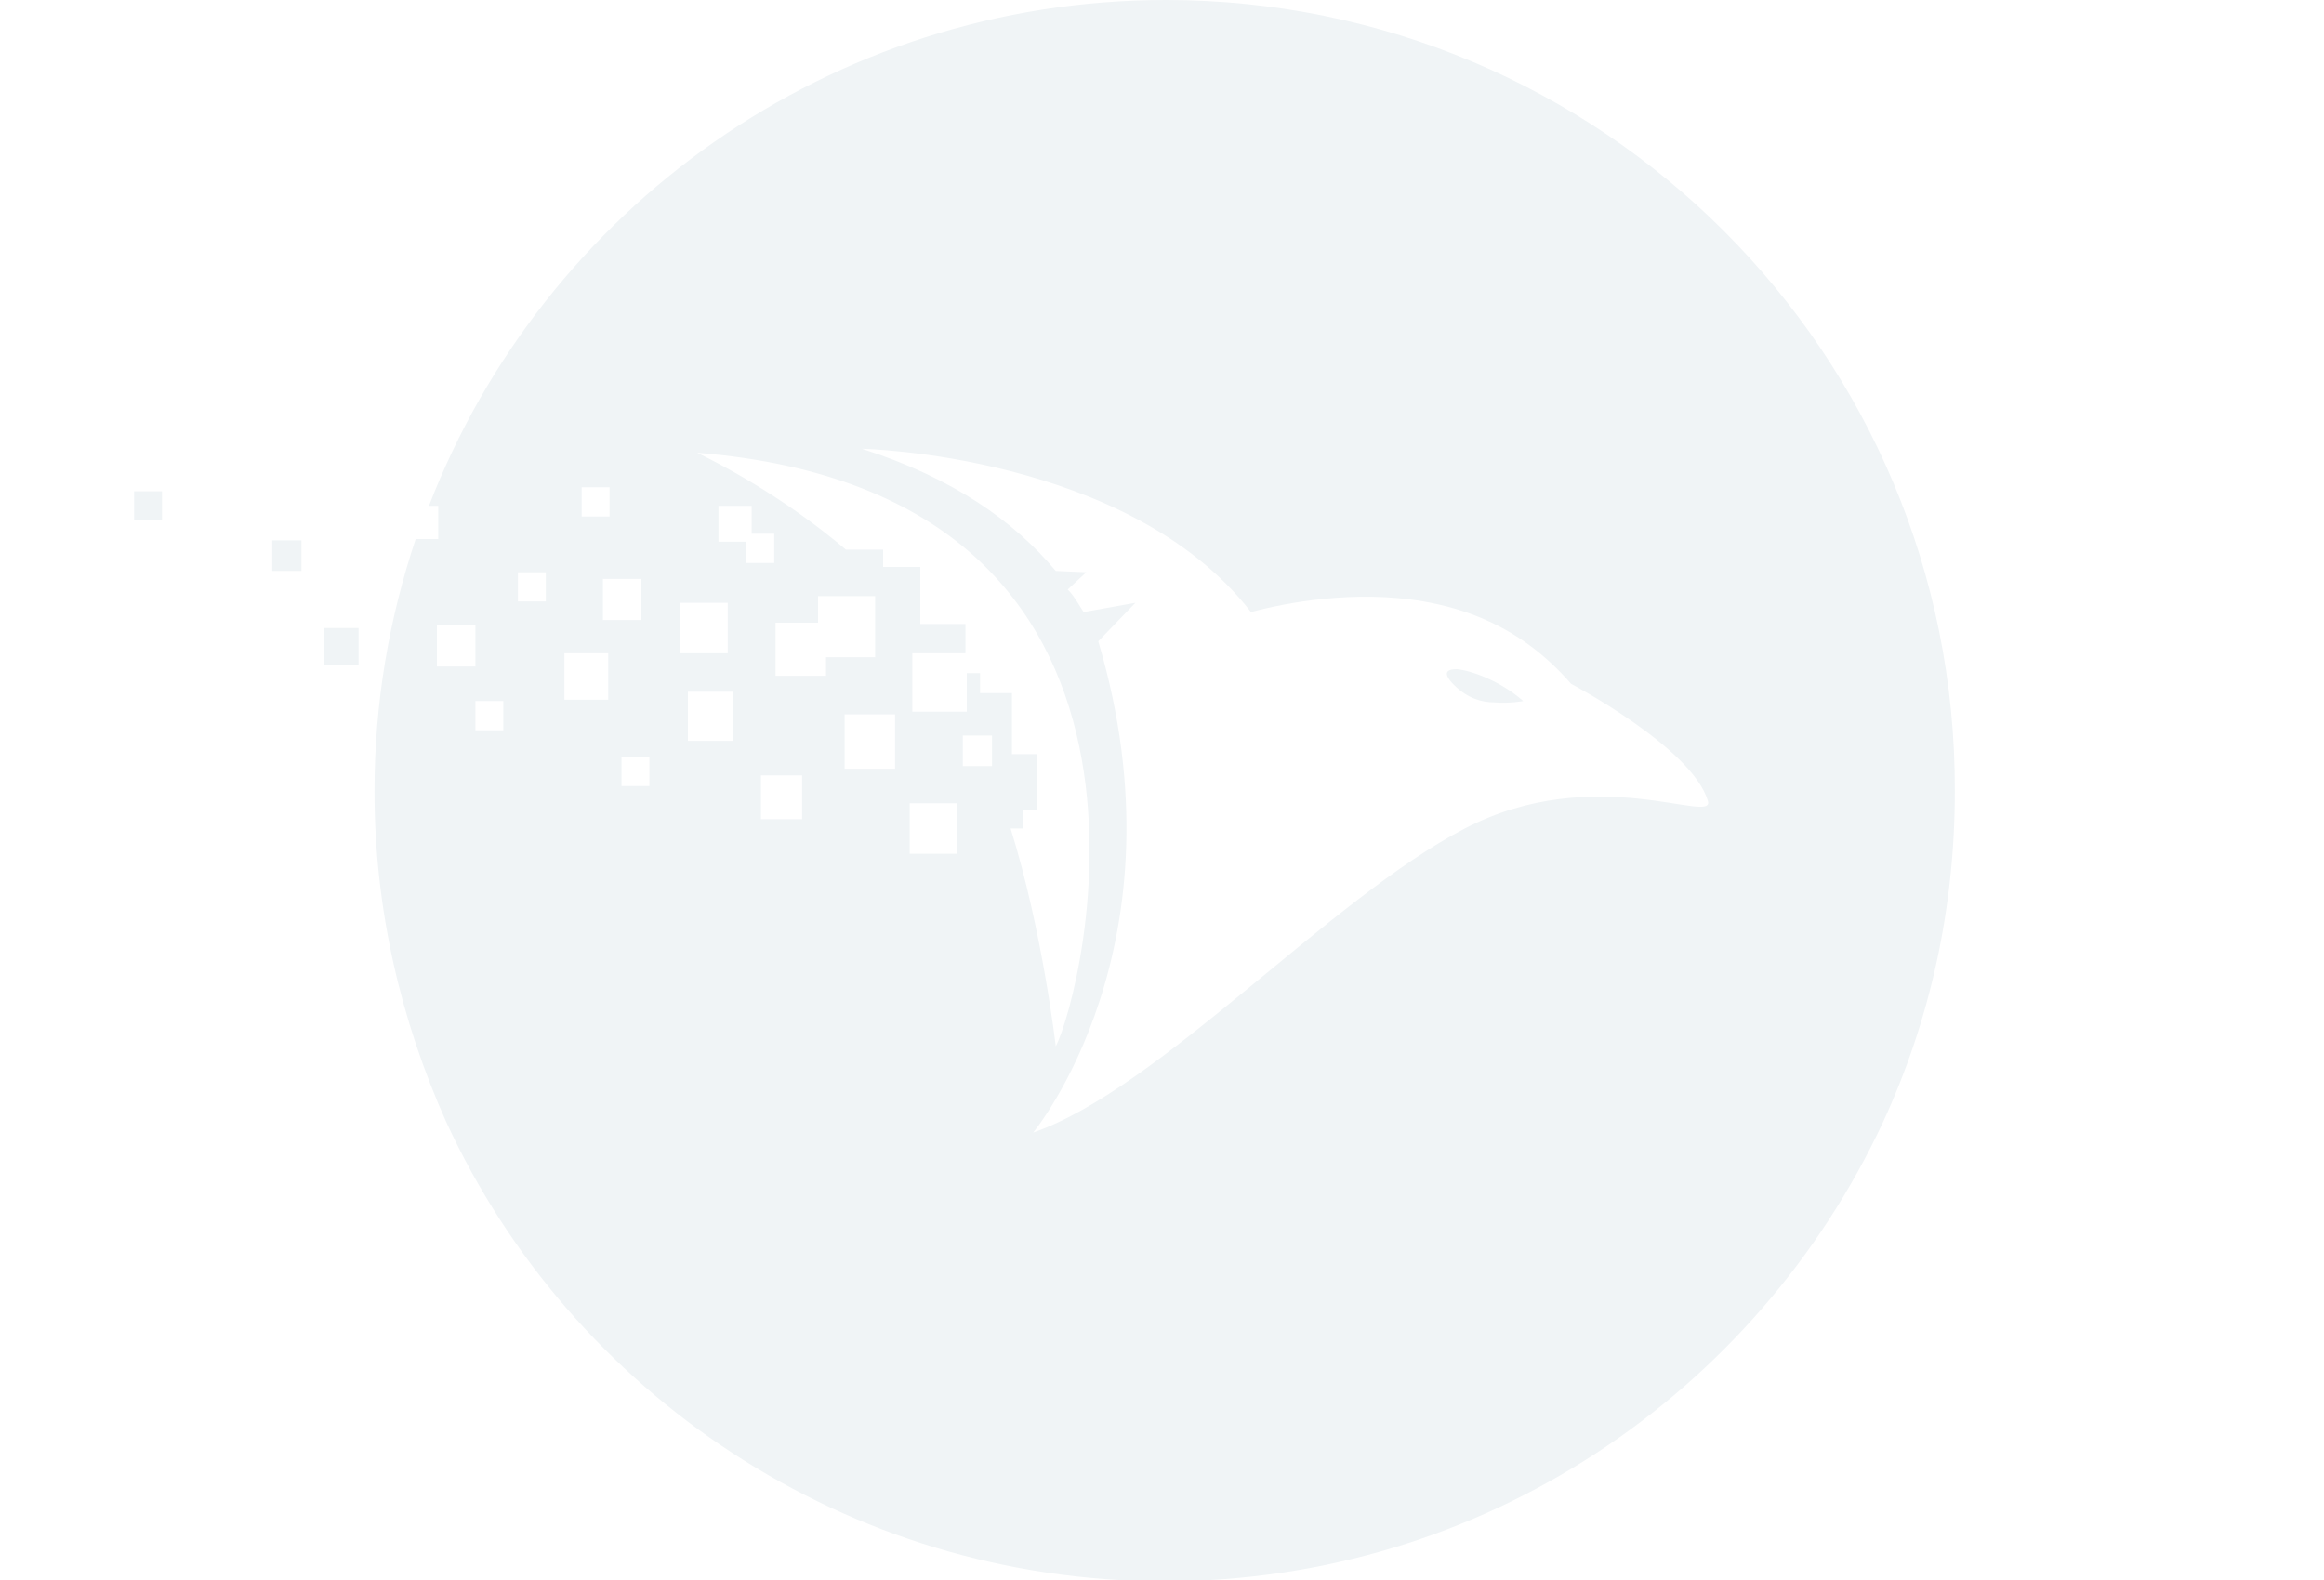
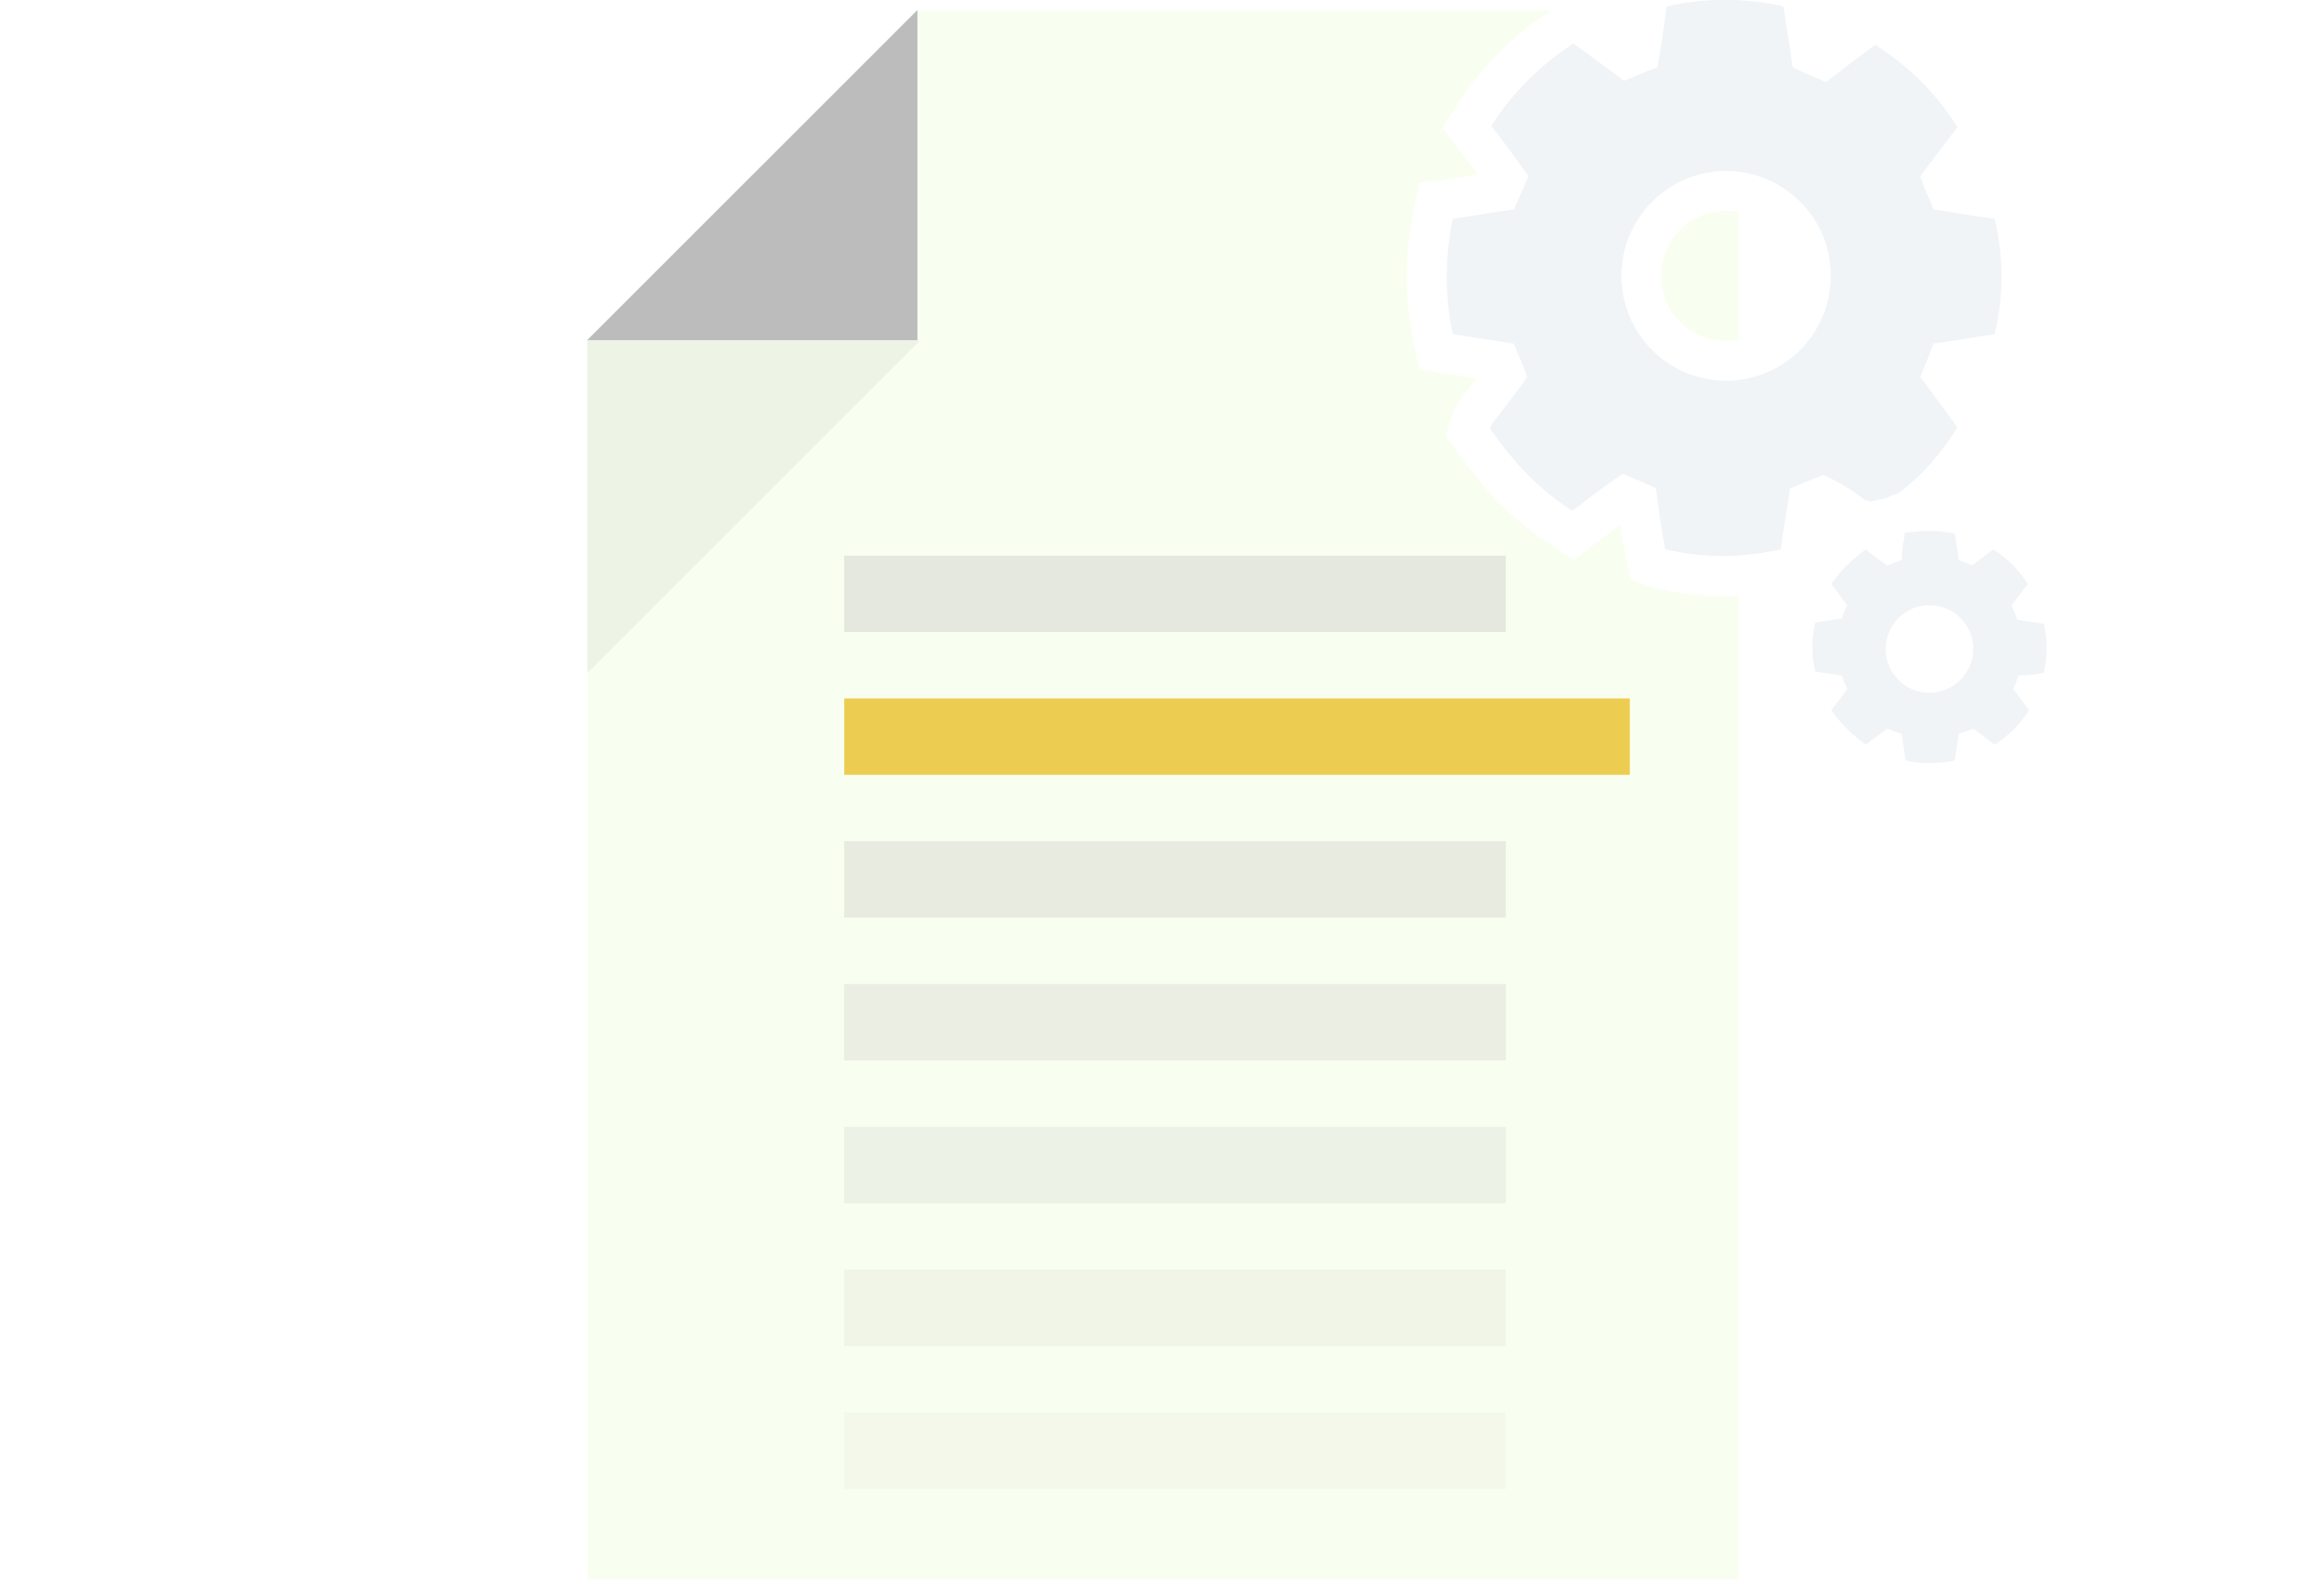
- <svg xmlns="http://www.w3.org/2000/svg" version="1.1" id="Layer_1" x="0px" y="0px" viewBox="0 0 175 119" style="enable-background:new 0 0 175 119;" xml:space="preserve">
-   <style type="text/css">
- 	.st0{fill:#F0F4F6;}
- </style>
-   <g>
-     <path class="st0" d="M109.5,51.6c1,1,2.1,1.3,3,1.3c1.2,0.1,2.2-0.1,2.2-0.1c-1.7-1.5-3.9-2.3-5-2.4   C108.9,50.4,108.6,50.7,109.5,51.6z" />
-     <path class="st0" d="M87.8,0C62.5,0,40.9,15.8,32.3,38.1H33v2.5h-1.7c-2,6-3.1,12.3-3.1,19c0,8.9,2,17.3,5.4,24.9   c9.4,20.4,30.1,34.6,54.1,34.6c24,0,44.6-14.2,54.1-34.6c3.5-7.6,5.4-16,5.4-24.9C147.3,26.6,120.6,0,87.8,0z M43.8,36.7h2.1v2.2   h-2.1V36.7z M48.3,43.6v3.1h-2.9v-3.1H48.3z M35.8,50.2h-2.9v-3.1h2.9V50.2z M37.9,55h-2.1v-2.2h2.1V55z M41.1,45.3H39v-2.2h2.1   V45.3z M45.8,52.7h-3.3v-3.5h3.3V52.7z M48.9,59.2h-2.1V57h2.1V59.2z M51.2,45.4h3.6v3.8h-3.6V45.4z M55.2,55.8h-3.4v-3.7h3.4V55.8   z M54.1,40.8v-2.7h2.5v2.1h1.7v2.2h-2.1v-1.6H54.1z M60.4,61.7h-3.1v-3.3h3.1V61.7z M62.2,50.9h-3.8v-4h3.2v-2h4.3v4.6h-3.7V50.9z    M67.4,57.9h-3.8v-4.1h3.8V57.9z M72.1,64.3h-3.6v-3.8h3.6V64.3z M74.7,57.7h-2.2v-2.3h2.2V57.7z M76.2,56.8v-4.6h-2.4v-1.5h-1v2.9   h-4.1v-4.4h4V47h-3.4v-4.3h-2.8v-1.3h-2.8c-2-1.7-5.9-4.7-11.2-7.3c38.7,3.1,29,40.9,27,44.7c0,0-1-8.7-3.4-16.4h0.9V61h1.1v-4.2   H76.2z M110.3,62.4c-10.2,5.3-23,19.6-32.5,22.9c0,0,11.7-14.1,4.9-37l2.8-2.9l-3.9,0.7c-0.4-0.6-0.7-1.2-1.2-1.7l1.4-1.3L79.5,43   c-3.1-3.7-7.7-7-14.6-9.2c0,0,20.1,0.4,29.3,12.3c2.6-0.7,7.8-1.7,13-0.8c2.8,0.5,7.2,1.7,11.1,6.2c0,0,9.1,4.8,10.3,8.8   C129.2,62.2,120.1,57.3,110.3,62.4z" />
-     <rect x="24.4" y="47.3" class="st0" width="2.6" height="2.8" />
-     <rect x="20.5" y="40.7" class="st0" width="2.2" height="2.3" />
-     <rect x="10.1" y="37" class="st0" width="2.1" height="2.2" />
-   </g>
+ <svg xmlns="http://www.w3.org/2000/svg" id="Warstwa_1" data-name="Warstwa 1" viewBox="0 0 175 119">
+   <defs>
+     <style>.cls-1{fill:#f9fff0;}.cls-2{fill:#f0f4f6;}.cls-11,.cls-3,.cls-5,.cls-6,.cls-7,.cls-8,.cls-9{fill:#bcbcbc;}.cls-3{opacity:0.35;}.cls-4{fill:#edcd51;}.cls-5{opacity:0.3;}.cls-6{opacity:0.25;}.cls-7{opacity:0.2;}.cls-8{opacity:0.15;}.cls-9{opacity:0.1;}.cls-10{opacity:0.05;}</style>
+   </defs>
+   <path class="cls-1" d="M125.094,20.78a4.847,4.847,0,0,0,4.9,4.9,5.136,5.136,0,0,0,.969-.094V15.975a5.135,5.135,0,0,0-.969-.095A4.848,4.848,0,0,0,125.094,20.78Z" />
+   <path class="cls-1" d="M125.857,44.532l-.21-.038-.1-.032-.081-.012a5.67,5.67,0,0,1-1.024-.223l-1.652-.551-.341-1.707c-.166-.83-.3-1.661-.423-2.478-.633.468-1.233.927-1.806,1.367l-1.68,1.292L116.764,41a23.01,23.01,0,0,1-5.274-4.7c-.674-.79-1.215-1.547-1.738-2.279l-.888-1.243.483-1.449a5.15,5.15,0,0,1,1.031-1.767c.276-.374.551-.727.822-1.075l-2.258-.344-2.048-.311-.434-2.026a24.293,24.293,0,0,1,0-9.936l.431-2.085,2.11-.281c.663-.089,1.327-.2,2-.309l.31-.05c-.477-.645-.943-1.256-1.391-1.838L108.63,9.639l1.137-1.776A23.287,23.287,0,0,1,116.873.756H69.084L44.226,25.615V118.98h86.737V44.846q-.588.035-1.169.034A21.8,21.8,0,0,1,125.857,44.532Z" />
+   <path class="cls-2" d="M140.5,37.714l.113-.079.182.145,1.194-.251.063-.032a3.9,3.9,0,0,1,.889-.32,17.965,17.965,0,0,0,4.453-5l-2.8-3.8c.4-.9.7-1.7,1-2.5,1.6-.2,3.1-.5,4.6-.7a18.283,18.283,0,0,0,0-8.7c-1.6-.2-3.1-.5-4.6-.7-.3-.8-.7-1.6-1-2.5l2.8-3.7a19.271,19.271,0,0,0-6.2-6.2c-1.2.9-2.4,1.8-3.7,2.8-.9-.4-1.7-.7-2.5-1.1-.2-1.6-.5-3.1-.7-4.6a21.184,21.184,0,0,0-4.4-.5,21.984,21.984,0,0,0-4.4.5c-.012.095-.025.182-.037.276-.189,1.5-.381,2.913-.663,4.324-.9.3-1.7.7-2.5,1l-3.8-2.8a20.373,20.373,0,0,0-6.2,6.2c1,1.3,1.9,2.5,2.8,3.8l-.3.7c-.3.6-.5,1.2-.8,1.8-1.6.2-3.1.5-4.6.7a21.248,21.248,0,0,0,0,8.7l4.6.7c.3.8.7,1.6,1,2.5-.7,1.1-1.5,2-2.3,3.1a2.177,2.177,0,0,0-.5.8c.5.7,1,1.4,1.6,2.1a19.914,19.914,0,0,0,4.6,4.1c1.3-1,2.5-1.9,3.8-2.8.9.4,1.7.7,2.5,1.1.2,1.6.4,3.1.7,4.6.3.1.7.1,1,.2a18.7,18.7,0,0,0,3.4.3c.4,0,.785-.015,1.169-.041a21.954,21.954,0,0,0,3.131-.459c.2-1.6.5-3.1.7-4.6l2.5-1A14.642,14.642,0,0,1,140.5,37.714Zm-9.537-9.1a8.143,8.143,0,0,1-.969.063,7.9,7.9,0,0,1,0-15.8,8.142,8.142,0,0,1,.969.064,7.9,7.9,0,0,1,0,15.673Z" />
+   <path class="cls-2" d="M153.894,50.68a7.718,7.718,0,0,0,0-3.7l-2-.3c-.1-.4-.3-.7-.4-1.1l1.2-1.6a8.066,8.066,0,0,0-2.6-2.6l-1.6,1.2-1-.4c-.1-.7-.2-1.3-.3-2a11.177,11.177,0,0,0-1.9-.2,7.708,7.708,0,0,0-1.168.071c-.078.012-.149.013-.232.03a.909.909,0,0,0-.5.1v.3a9.852,9.852,0,0,0-.2,1.7l-.295.108-.805.293-1.1-.8-.5-.4a10.719,10.719,0,0,0-2.6,2.6c.4.5.8,1.1,1.2,1.6a6.9,6.9,0,0,0-.4,1c-.7.1-1.3.2-2,.3a7.718,7.718,0,0,0,0,3.7l2,.3.4,1c-.4.6-.8,1.1-1.2,1.6a10.7,10.7,0,0,0,2.6,2.6l1.6-1.2,1.1.4c.1.7.2,1.3.3,2a8.65,8.65,0,0,0,3.7,0c.1-.7.2-1.3.3-2l1.1-.4c.5.4,1.1.8,1.6,1.2a8.066,8.066,0,0,0,2.6-2.6c-.4-.5-.8-1.1-1.2-1.6a6.9,6.9,0,0,0,.4-1A12.252,12.252,0,0,0,153.894,50.68Zm-8.6,1.5a3.3,3.3,0,1,1,3.3-3.3A3.329,3.329,0,0,1,145.294,52.18Z" />
+   <rect class="cls-3" x="63.57" y="41.849" width="49.816" height="5.755" />
+   <rect class="cls-4" x="63.57" y="52.604" width="59.159" height="5.755" />
+   <rect class="cls-5" x="63.57" y="63.359" width="49.816" height="5.755" />
+   <rect class="cls-6" x="63.57" y="74.114" width="49.816" height="5.755" />
+   <rect class="cls-7" x="63.57" y="84.868" width="49.816" height="5.755" />
+   <rect class="cls-8" x="63.57" y="95.623" width="49.816" height="5.755" />
+   <rect class="cls-9" x="63.57" y="106.378" width="49.816" height="5.755" />
+   <polygon class="cls-10" points="69.206 25.713 44.225 50.694 44.225 25.612 56.665 13.172 69.206 25.713" />
+   <polygon class="cls-11" points="69.083 25.615 44.224 25.615 69.083 0.756 69.083 25.615" />
</svg>
